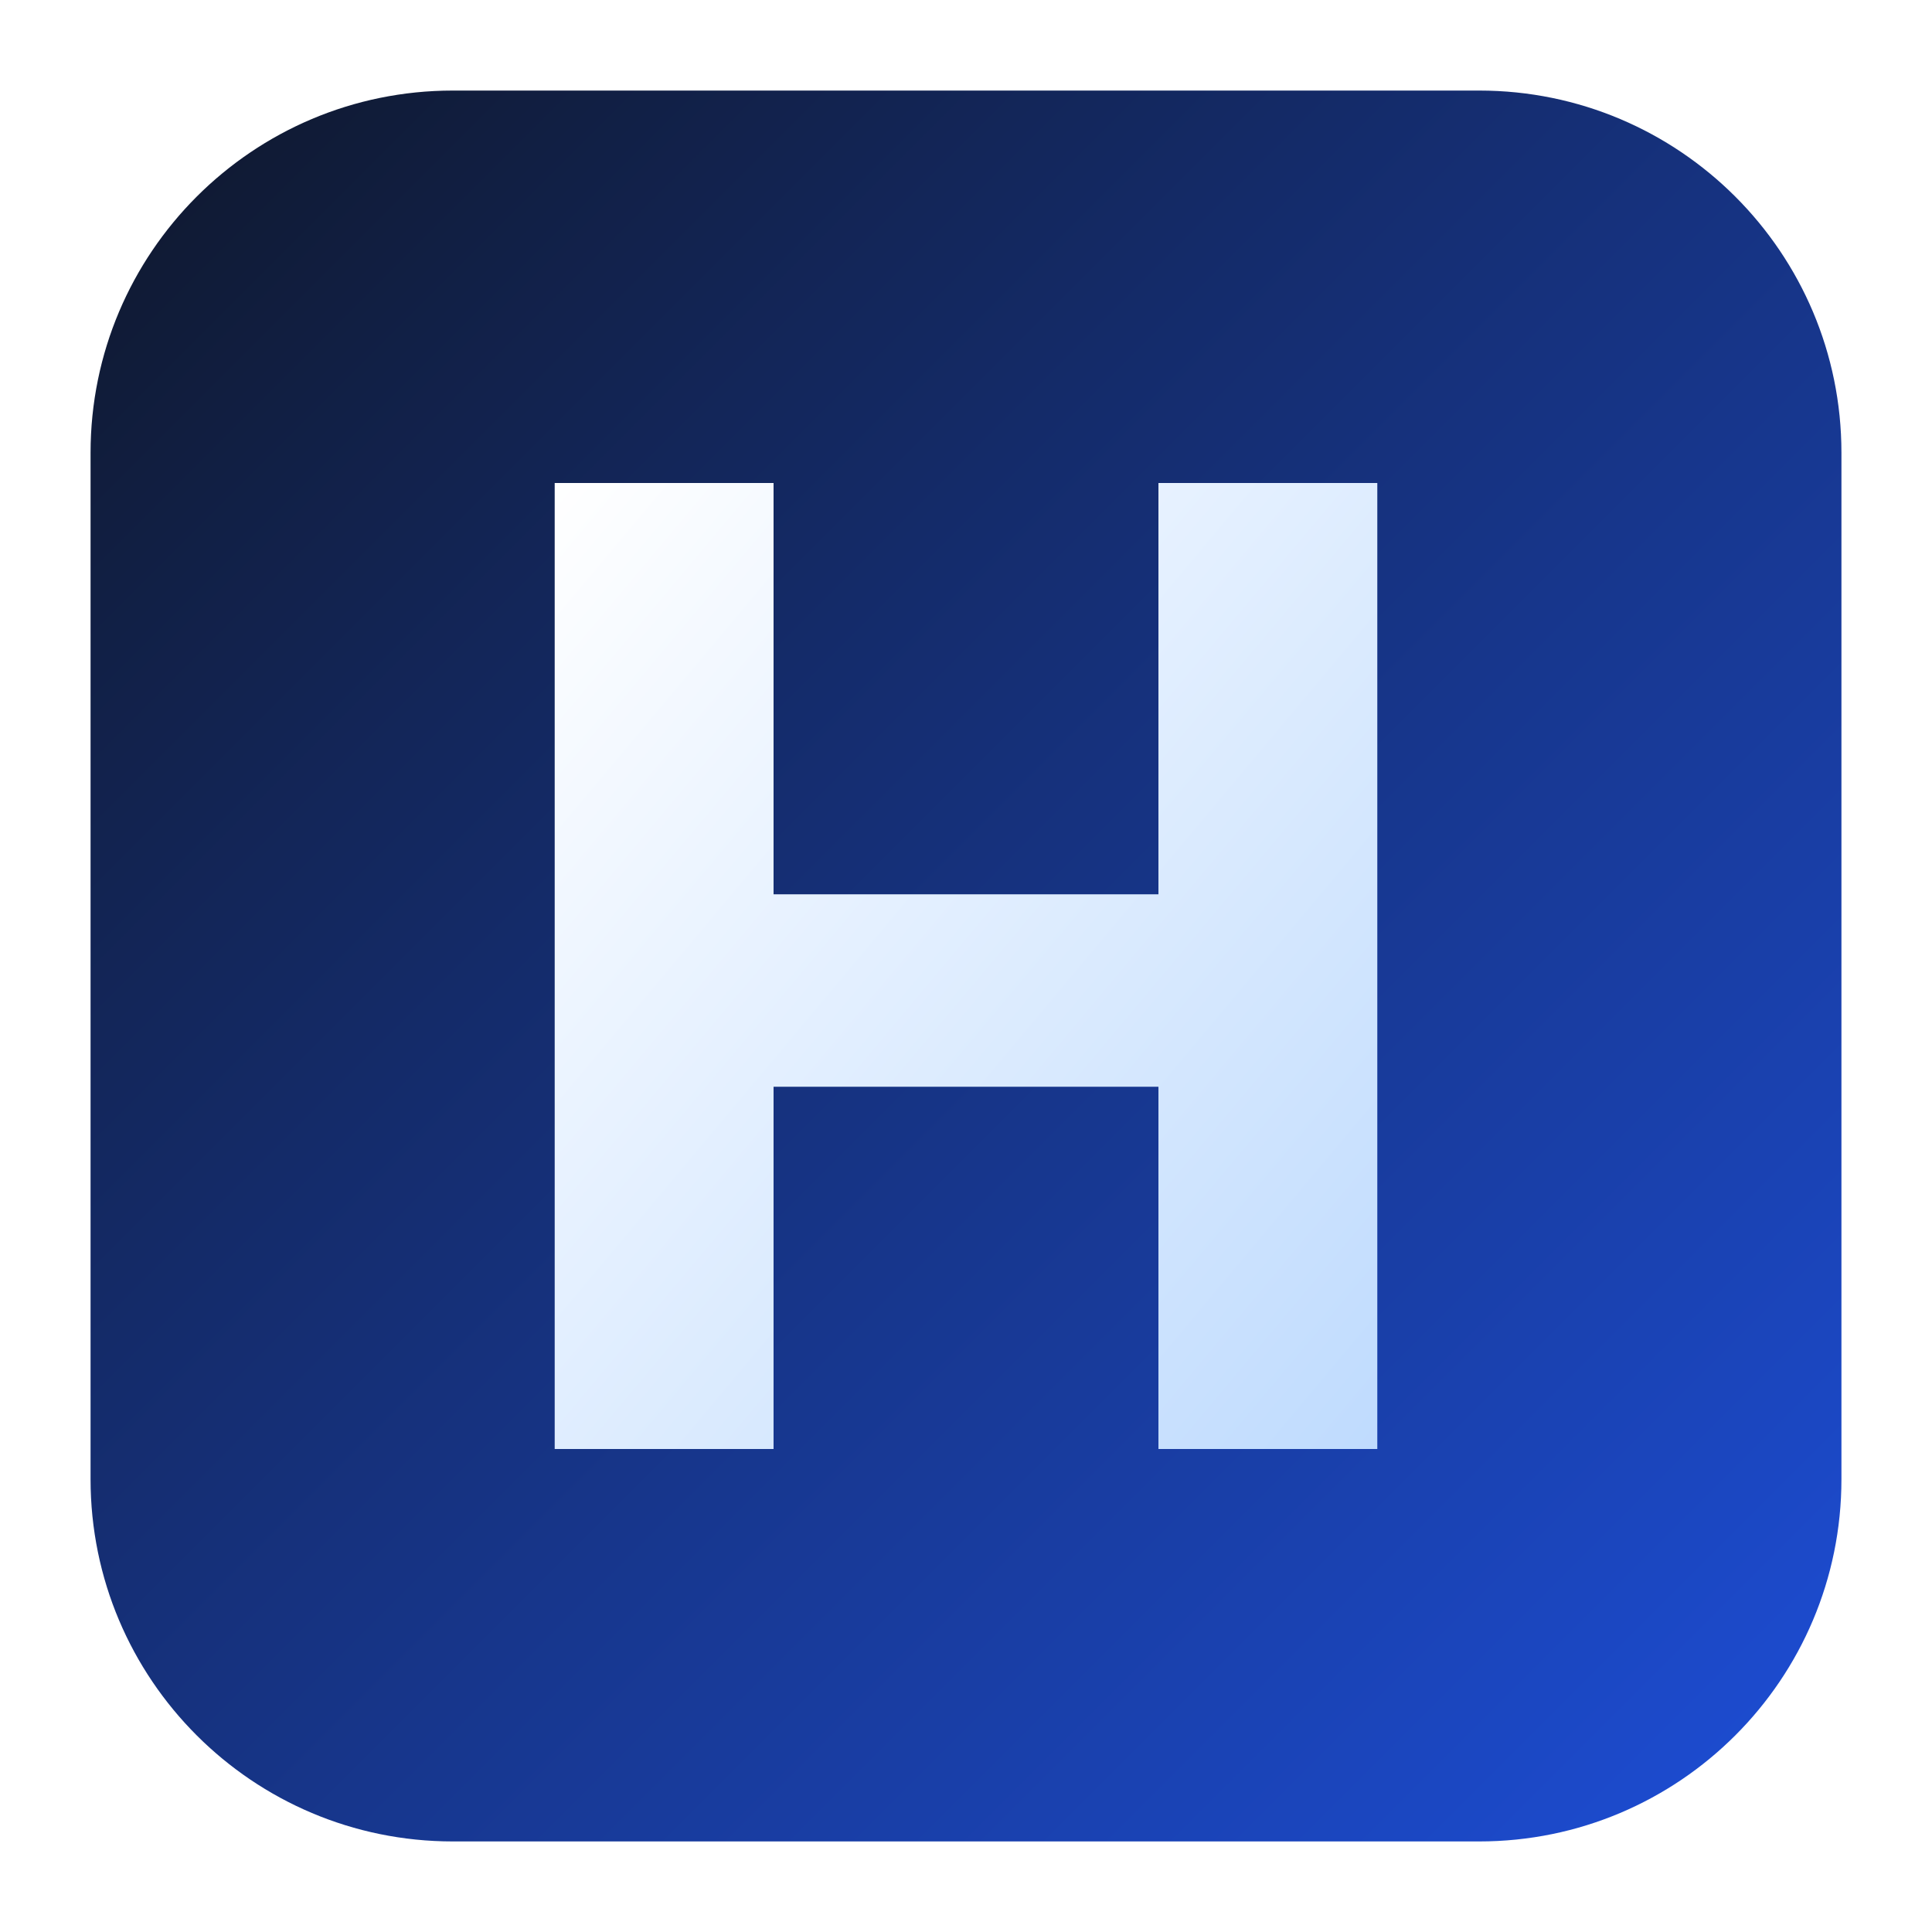
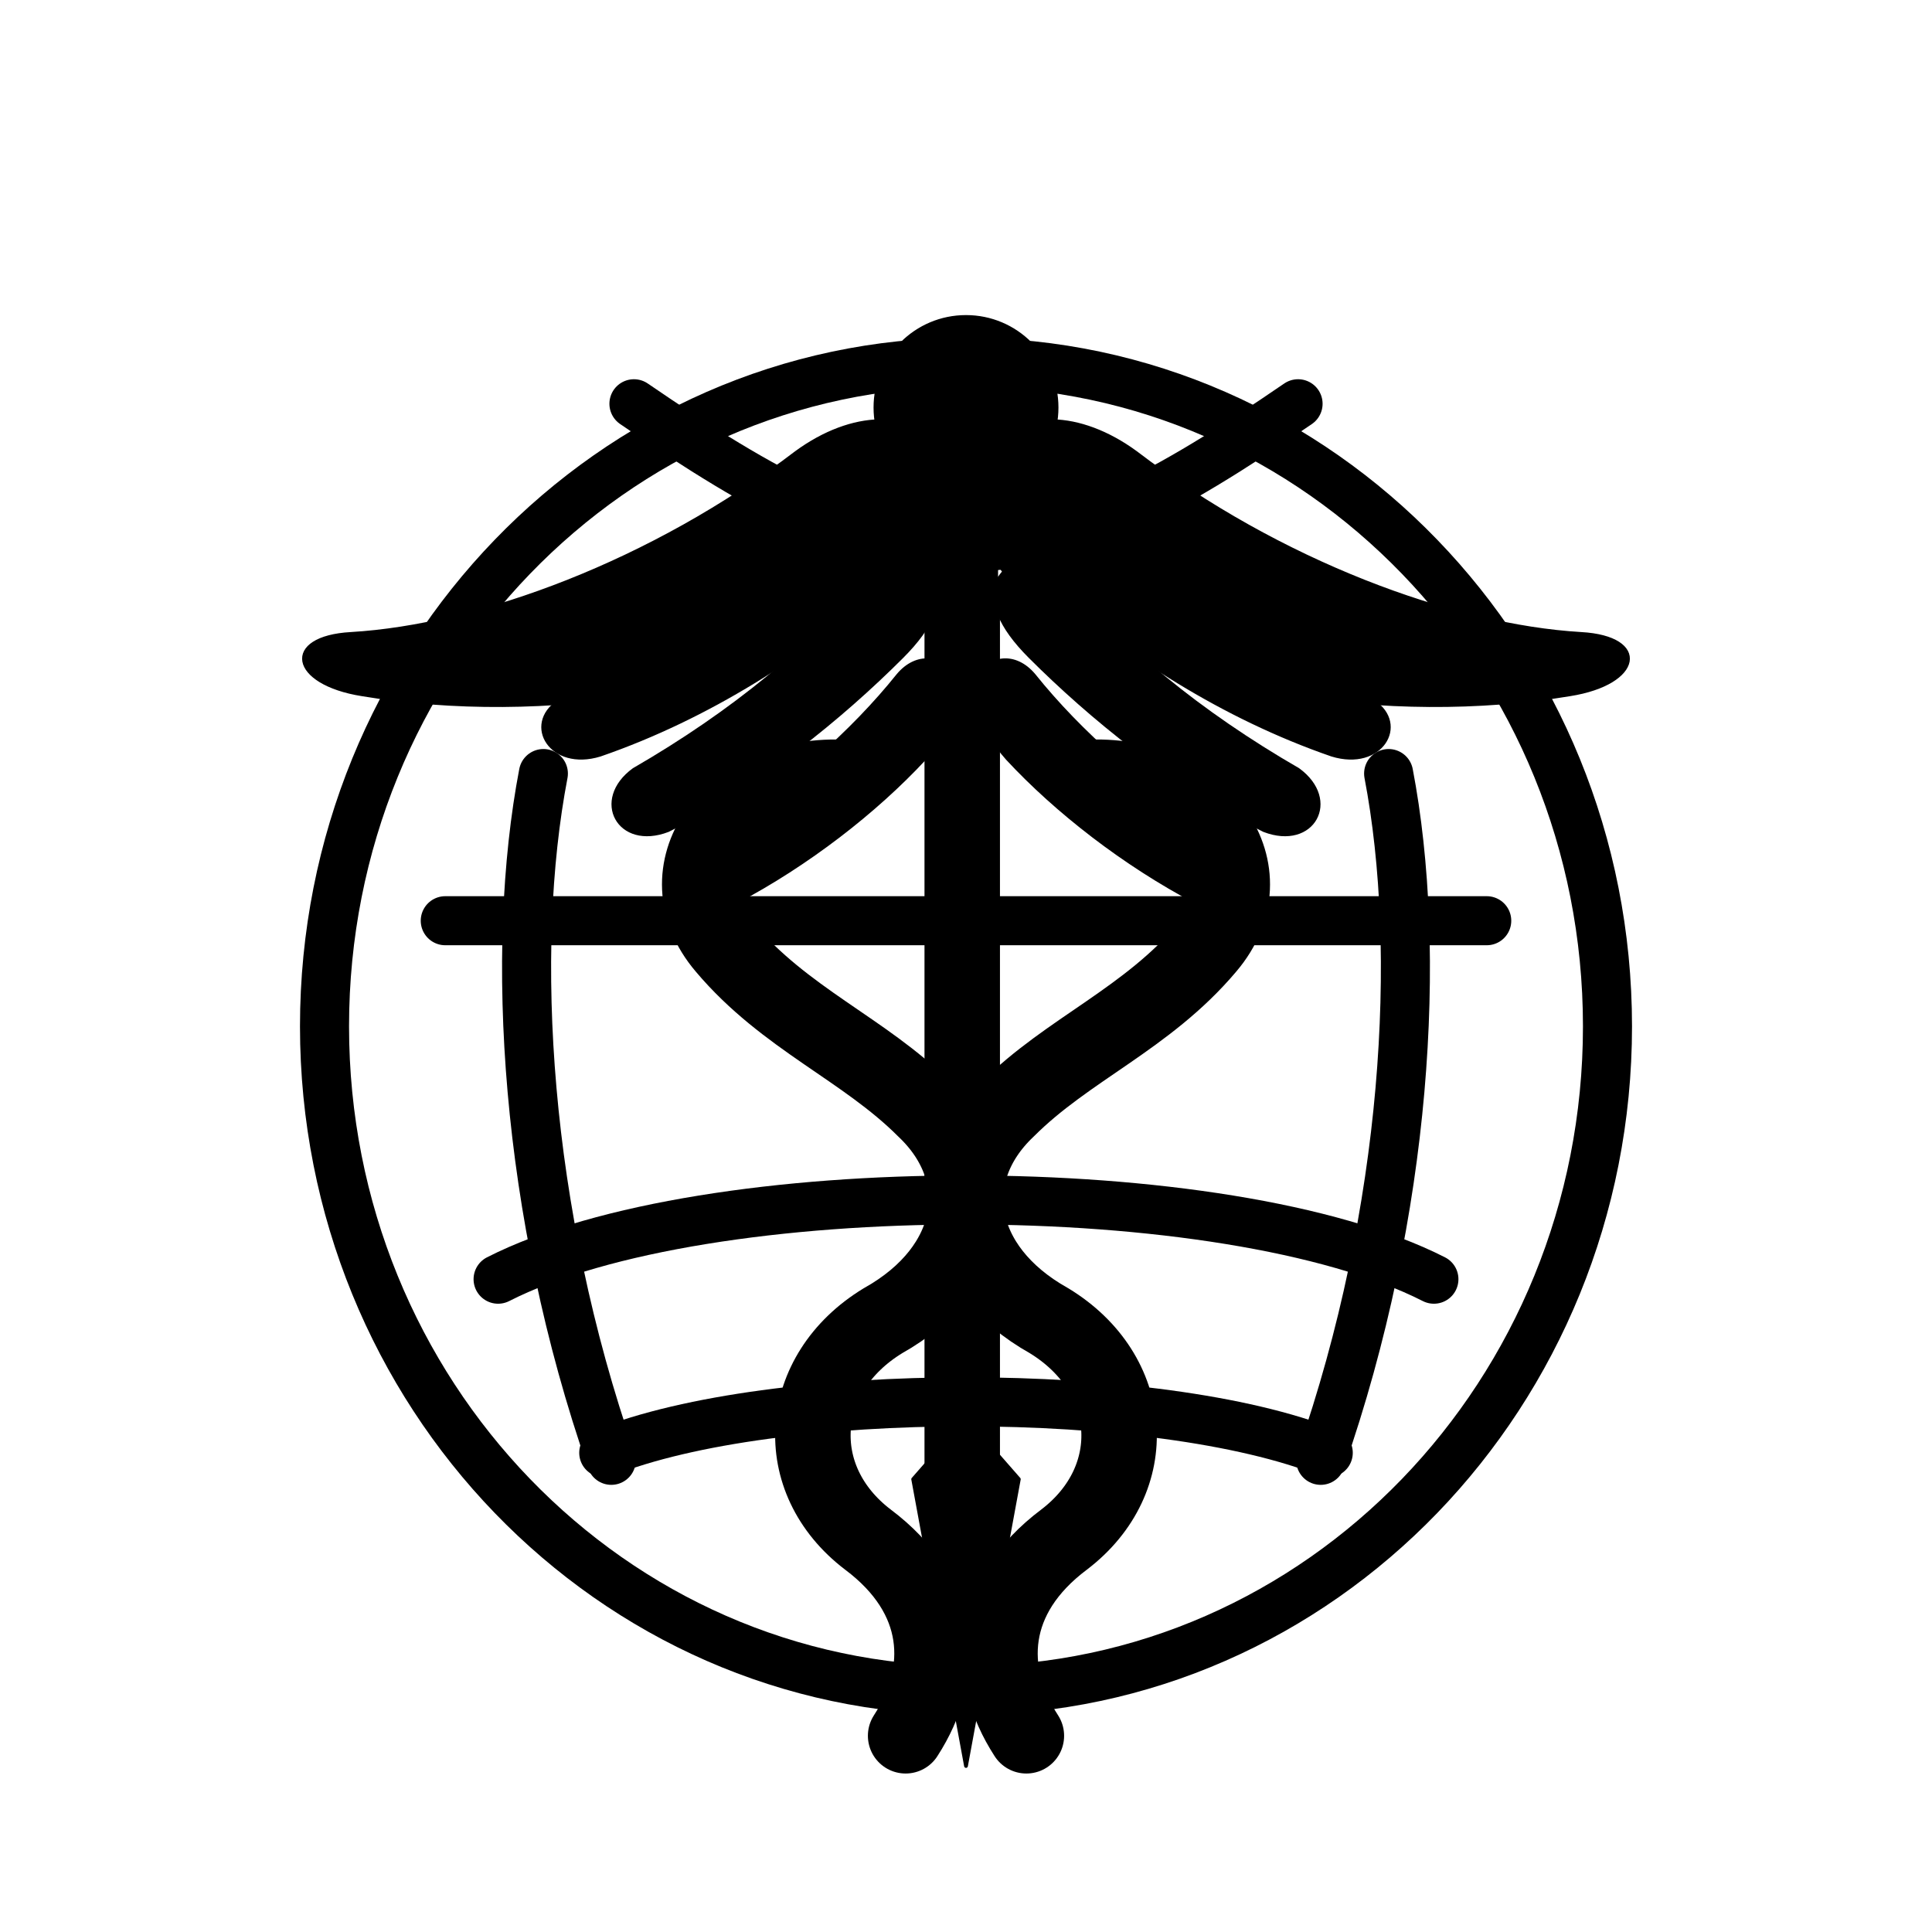
- <svg xmlns="http://www.w3.org/2000/svg" viewBox="0 0 512 512" role="img" aria-label="Hermes icon">
-   <defs>
-     <linearGradient id="bg" x1="0" y1="0" x2="1" y2="1">
-       <stop offset="0%" stop-color="#0f172a" />
-       <stop offset="100%" stop-color="#1d4ed8" />
-     </linearGradient>
-     <linearGradient id="mark" x1="0" y1="0" x2="1" y2="1">
-       <stop offset="0%" stop-color="#ffffff" />
-       <stop offset="100%" stop-color="#bfdbfe" />
-     </linearGradient>
-   </defs>
-   <rect x="24" y="24" width="464" height="464" rx="96" fill="url(#bg)" />
-   <path d="M147 128h58v109h102V128h58v256h-58V288H205v96h-58z" fill="url(#mark)" />
+ <svg xmlns="http://www.w3.org/2000/svg" viewBox="0 0 512 512" role="img" aria-label="Hermes globe caduceus mask icon">
+   <g fill="#000000" stroke="#000000" stroke-linecap="round" stroke-linejoin="round">
+     <g fill="none" stroke-width="13">
+       <ellipse cx="256" cy="272" rx="170" ry="176" />
+       <path d="M118 244H394" />
+       <path d="M168 107C203 131 229 145 256 145C283 145 309 131 344 107" />
+       <path d="M256 98V136" />
+       <path d="M144 205C135 252 139 321 162 387" />
+       <path d="M368 205C377 252 373 321 350 387" />
+       <path d="M132 339C187 311 325 311 380 339" />
+       <path d="M160 385C205 367 307 367 352 385" />
+     </g>
+     <g>
+       <path d="M93 168C127 166 173 149 211 120C226 109 242 109 249 119C258 132 252 150 236 160C201 183 144 192 96 184C77 181 75 169 93 168Z" />
+       <path d="M148 186C178 171 203 152 221 133C227 127 237 127 241 134C245 141 242 149 233 156C214 173 188 190 159 200C146 204 139 192 148 186Z" />
+       <path d="M168 204C194 189 216 171 230 153C235 147 243 147 247 153C250 159 247 166 239 174C223 190 201 208 177 220C164 225 157 212 168 204Z" />
+       <path d="M189 222C209 209 226 194 238 179C243 173 250 174 253 180C255 186 252 193 245 201C232 215 214 229 195 239C184 245 177 232 189 222Z" />
+     </g>
+     <g transform="translate(512 0) scale(-1 1)">
+       <path d="M93 168C127 166 173 149 211 120C226 109 242 109 249 119C258 132 252 150 236 160C201 183 144 192 96 184C77 181 75 169 93 168Z" />
+       <path d="M148 186C178 171 203 152 221 133C227 127 237 127 241 134C245 141 242 149 233 156C214 173 188 190 159 200C146 204 139 192 148 186Z" />
+       <path d="M168 204C194 189 216 171 230 153C235 147 243 147 247 153C250 159 247 166 239 174C223 190 201 208 177 220C164 225 157 212 168 204Z" />
+       <path d="M189 222C209 209 226 194 238 179C243 173 250 174 253 180C255 186 252 193 245 201C232 215 214 229 195 239C184 245 177 232 189 222Z" />
+     </g>
+     <circle cx="256" cy="108" r="24" />
+     <rect x="241" y="130" width="30" height="12" rx="6" />
+     <rect x="248" y="142" width="16" height="234" rx="8" />
+     <path d="M256 376L270 392L256 468L242 392Z" />
+     <g fill="none" stroke-width="20">
+       <path d="M255 156V420" />
+       <path d="M223 206C193 205 175 231 192 251C208 270 229 278 245 294C263 311 259 336 234 350C211 364 209 392 230 408C250 423 251 443 240 460" />
+       <path d="M289 206C319 205 337 231 320 251C304 270 283 278 267 294C249 311 253 336 278 350C301 364 303 392 282 408C262 423 261 443 272 460" />
+     </g>
+     <g>
+       <path d="M216 199C208 188 190 188 183 198C178 205 183 212 195 212C205 212 214 208 219 202C220 201 219 200 216 199Z" />
+       <path d="M296 199C304 188 322 188 329 198C334 205 329 212 317 212C307 212 298 208 293 202C292 201 293 200 296 199Z" />
+     </g>
+   </g>
</svg>
